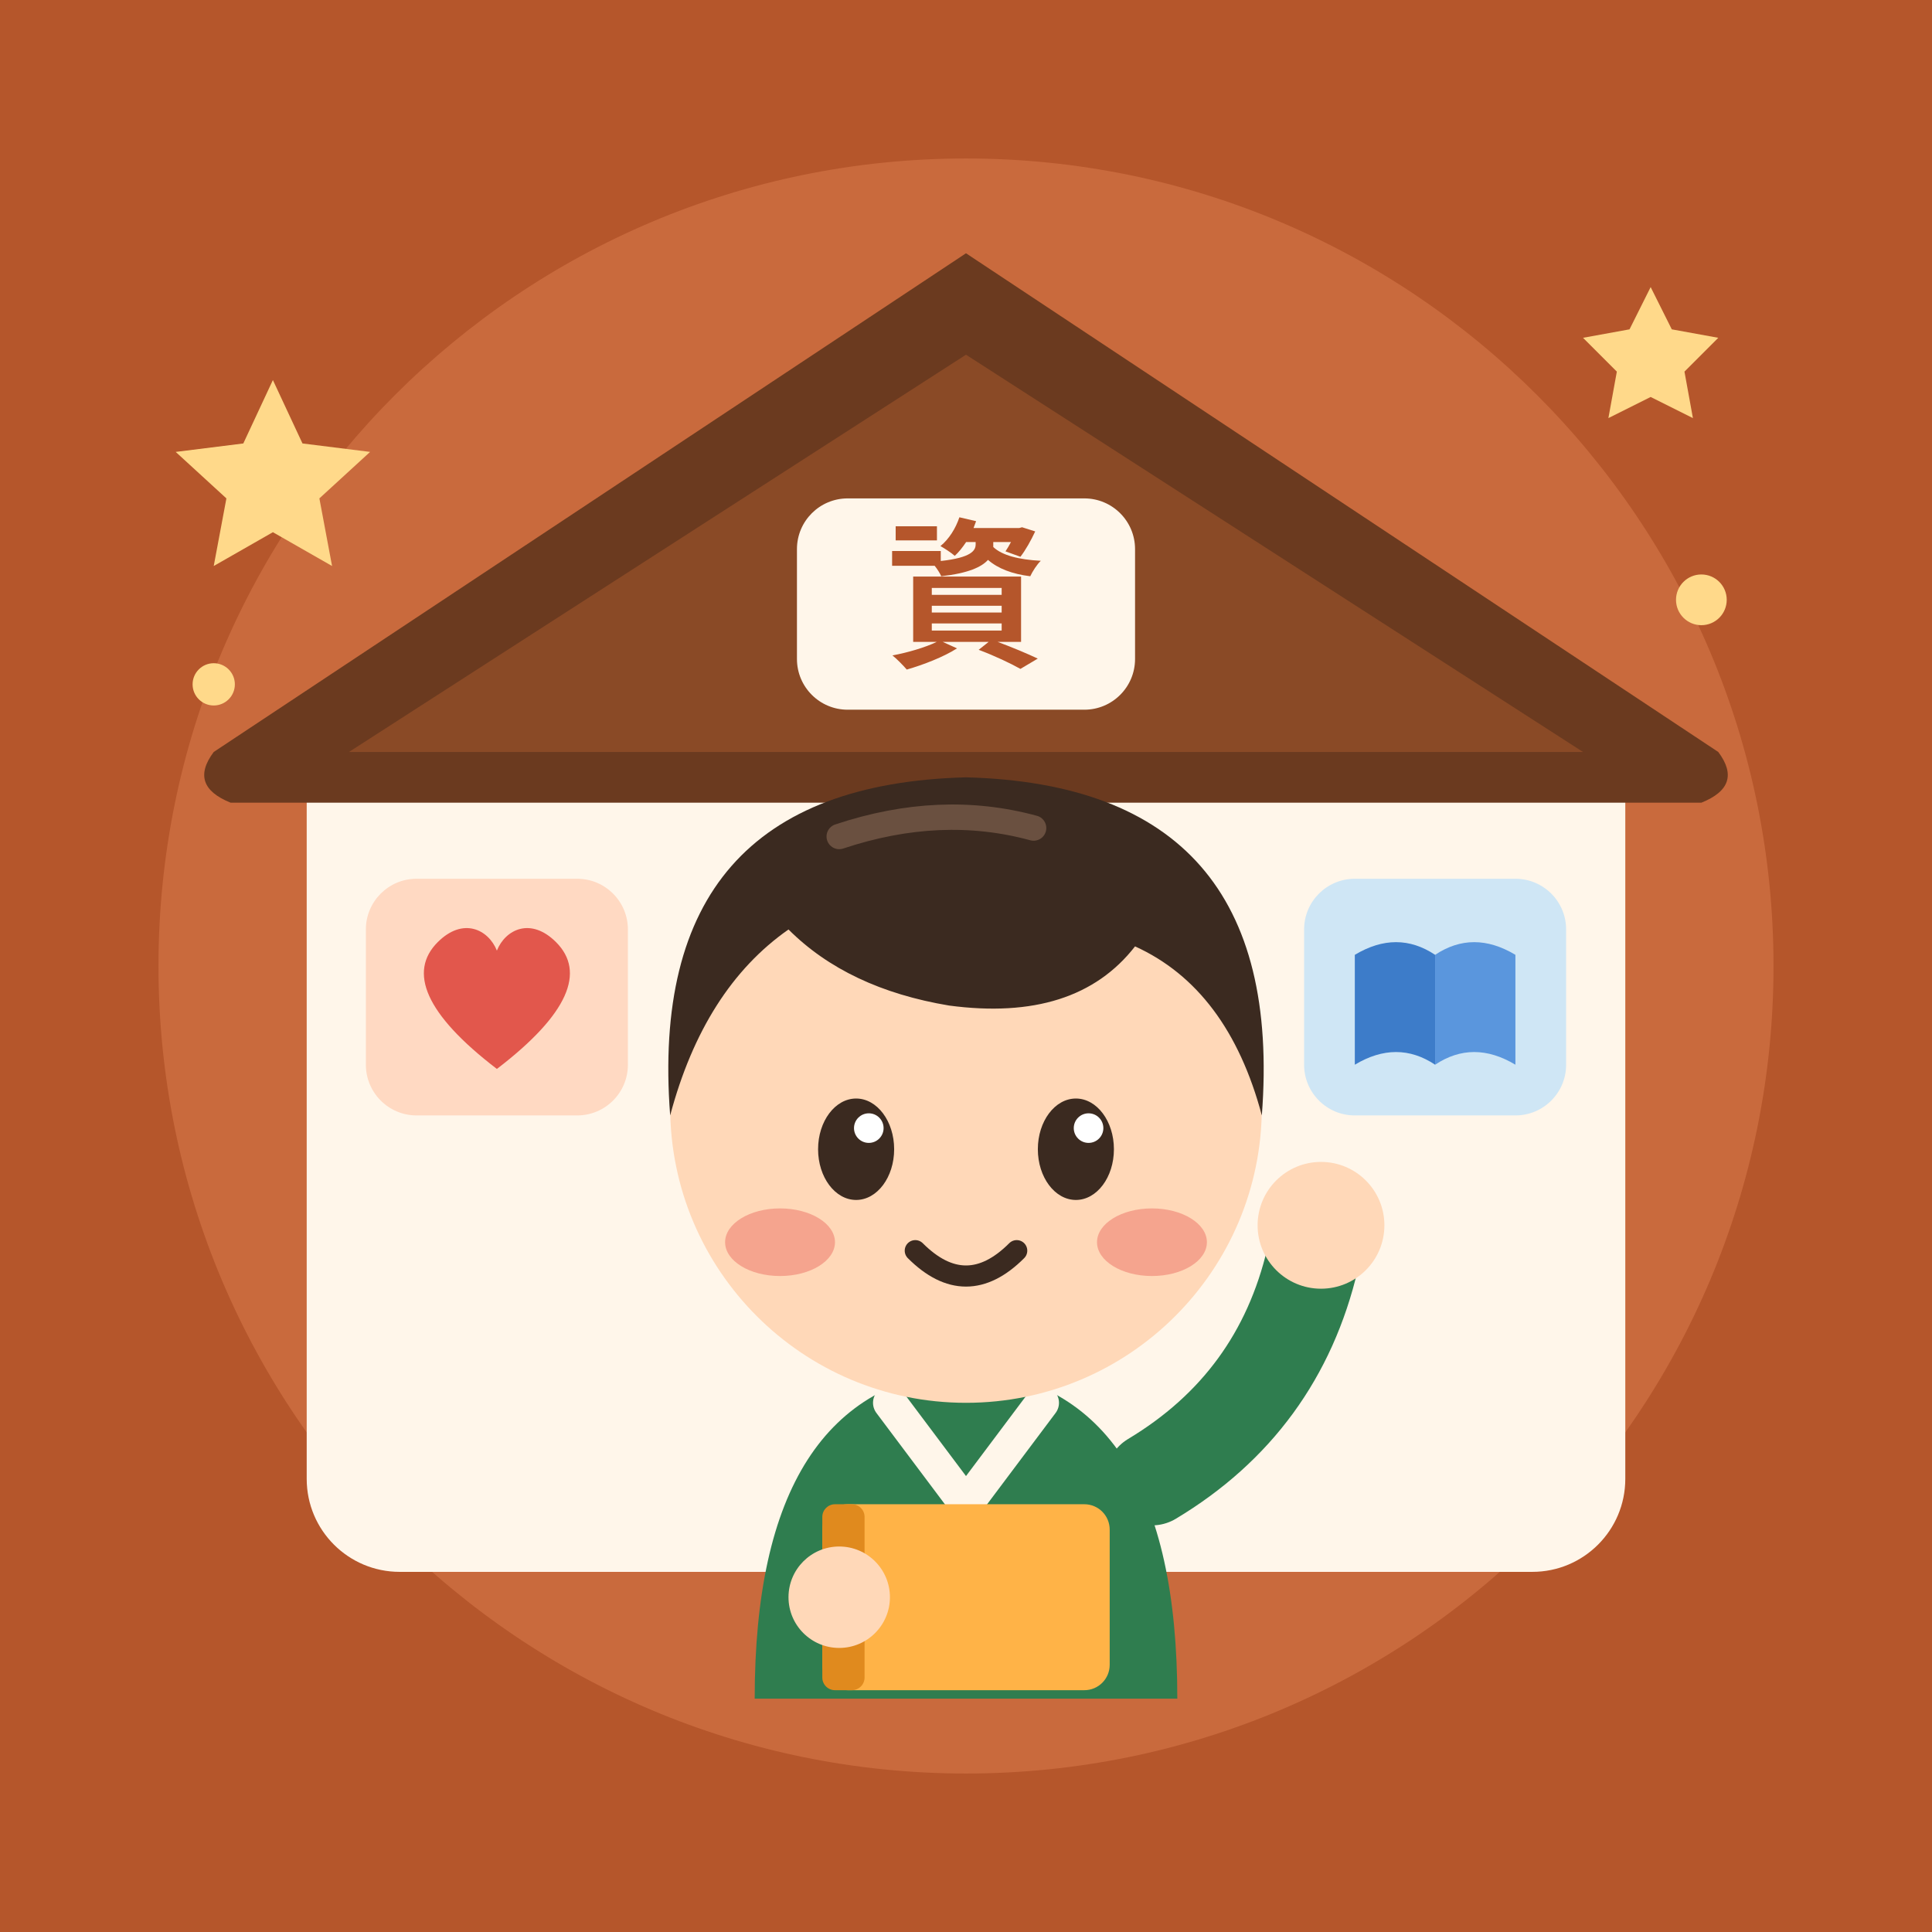
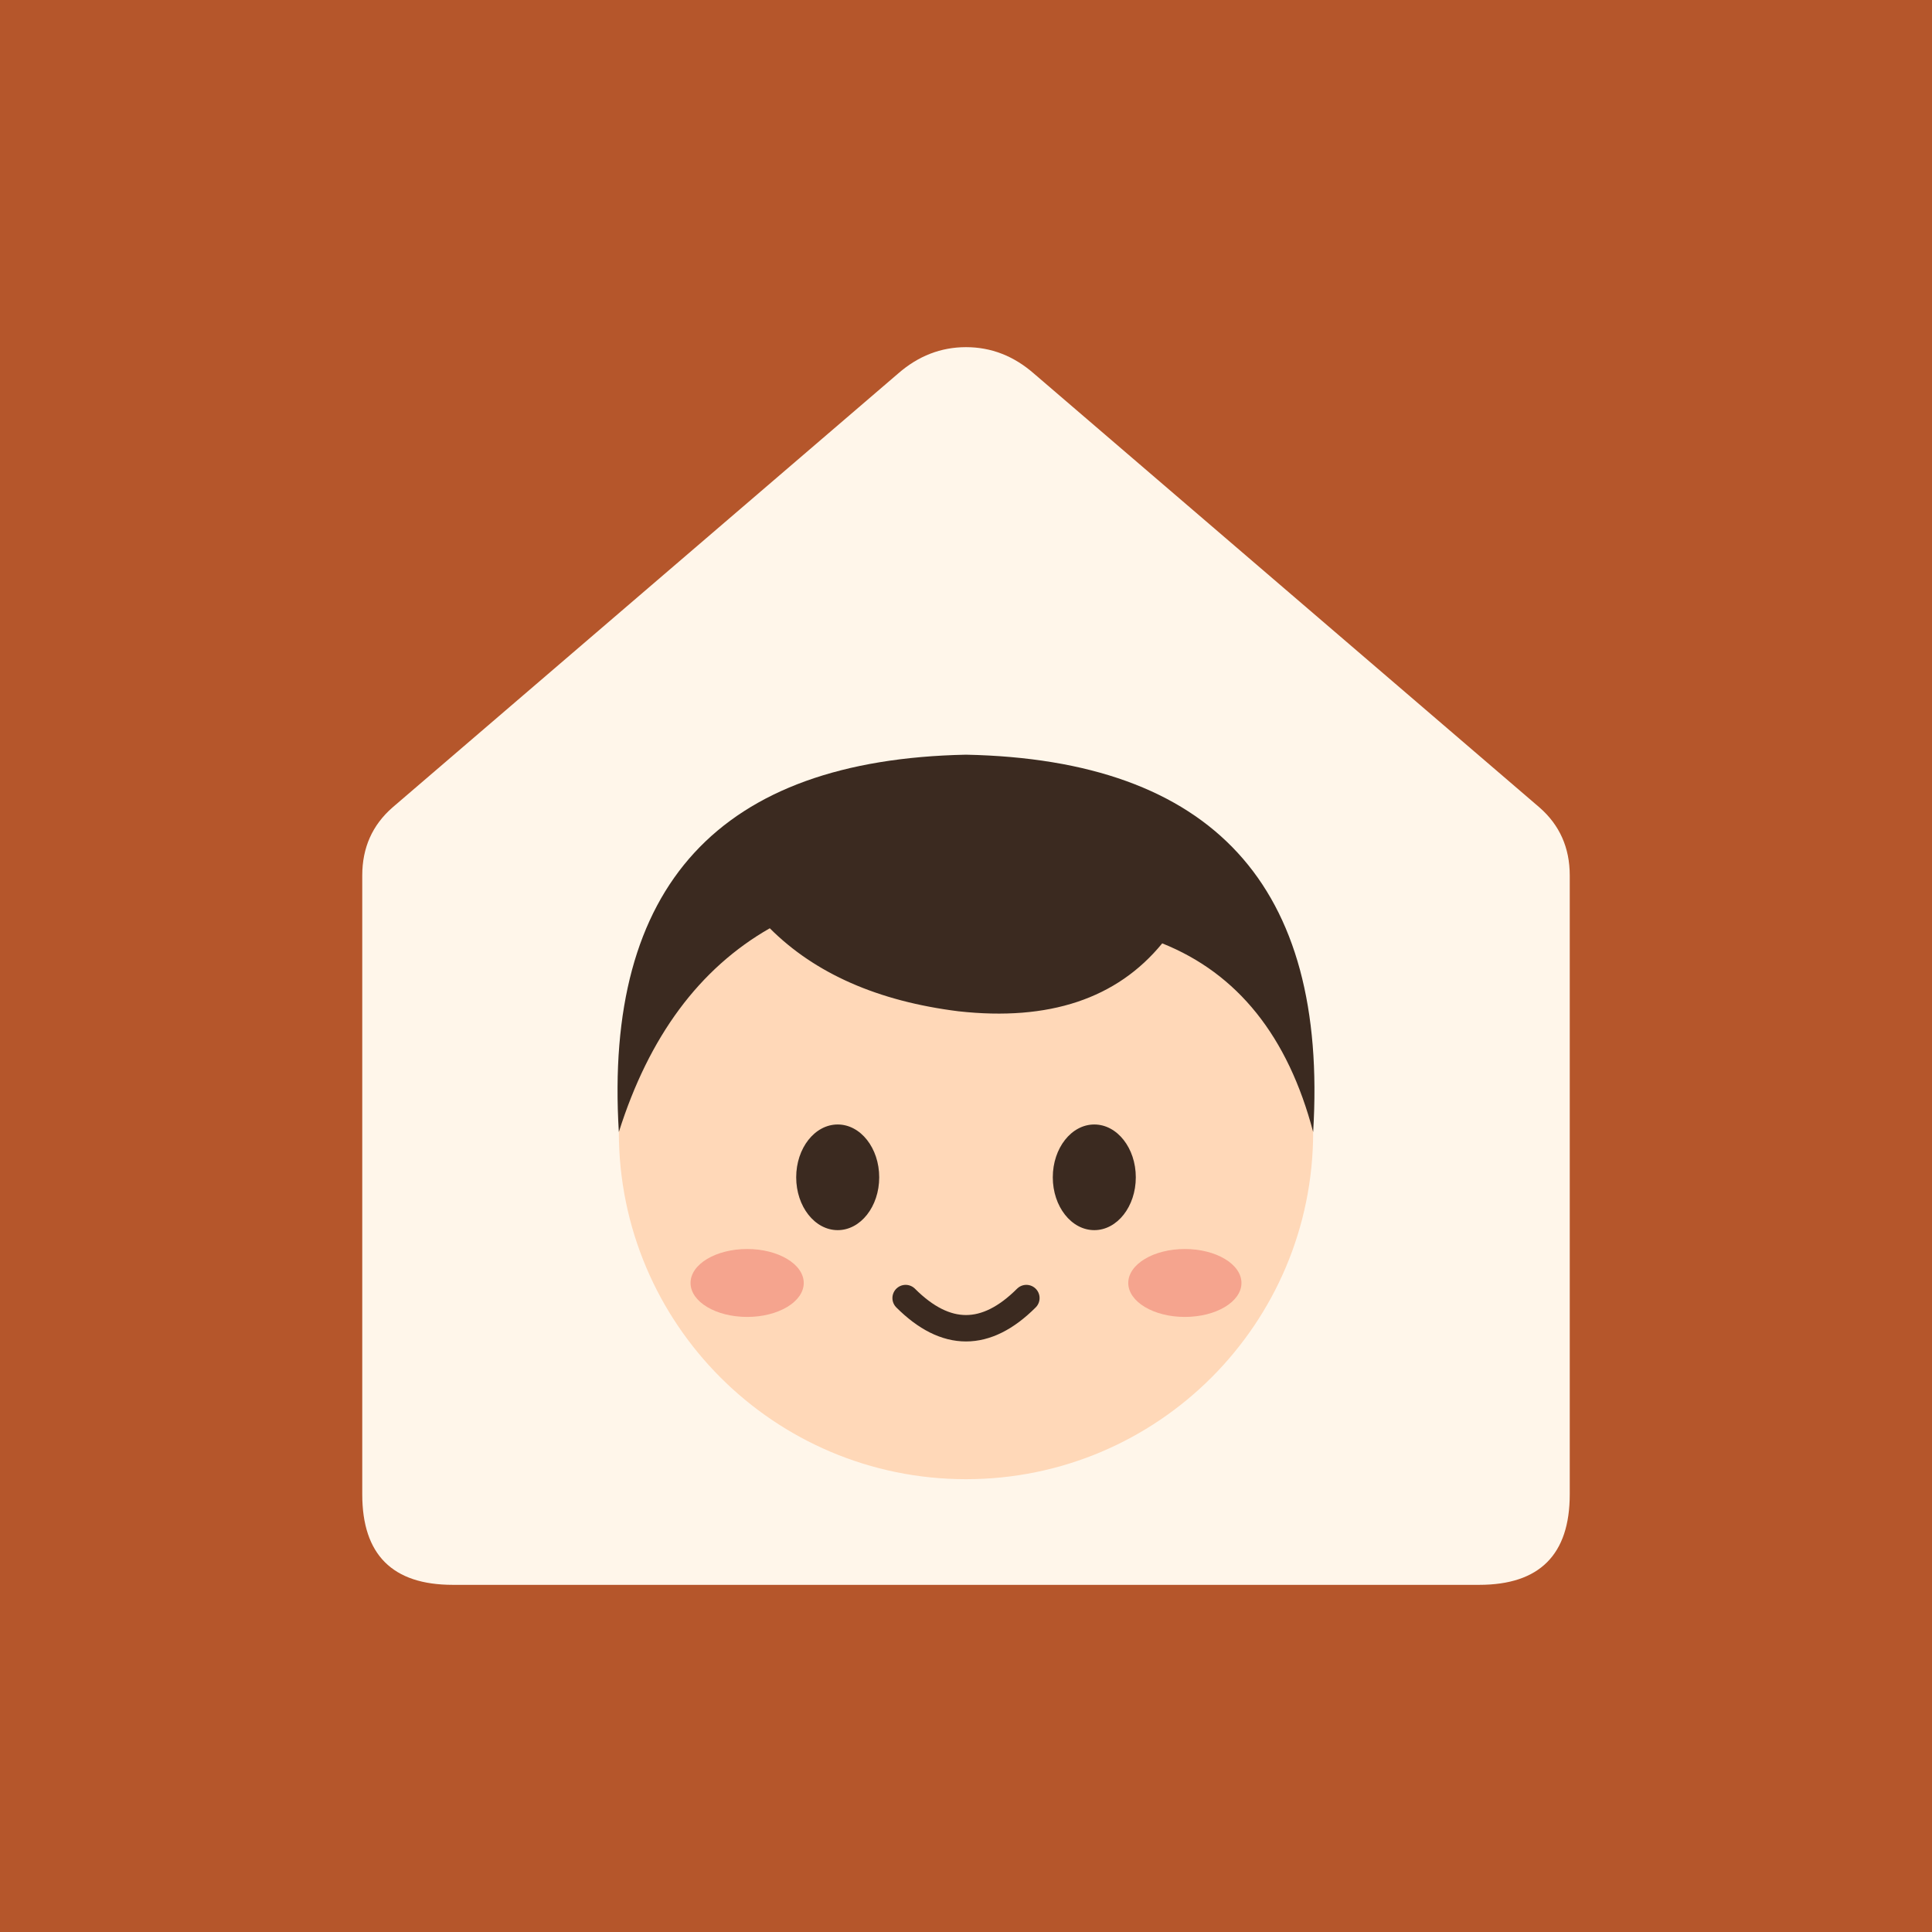
<svg xmlns="http://www.w3.org/2000/svg" viewBox="0 0 512 512" width="512" height="512">
  <rect width="512" height="512" fill="#b5562b" />
-   <circle cx="256" cy="256" r="214" fill="#c96a3d" />
-   <g transform="translate(256 262) scale(1.12) translate(-256 -262)">
-     <path d="M92 118l7 15 16 2-12 11 3 16-14-8-14 8 3-16-12-11 16-2z" fill="#ffd98a" />
-     <path d="M418 96l5 10 11 2-8 8 2 11-10-5-10 5 2-11-8-8 11-2z" fill="#ffd98a" />
-     <circle cx="430" cy="170" r="6" fill="#ffd98a" />
-     <circle cx="78" cy="190" r="5" fill="#ffd98a" />
-     <g>
-       <rect x="100" y="190" width="312" height="210" rx="22" fill="#fff6ea" />
-       <path d="M78 206 L256 88 L434 206 Q440 214 430 218 L82 218 Q72 214 78 206Z" fill="#6b3a1f" />
-       <path d="M110 206 L256 112 L402 206Z" fill="#8a4a26" />
-       <rect x="216" y="146" width="80" height="50" rx="12" fill="#fff6ea" />
-       <text x="256" y="183" font-family="Noto Sans CJK TC, Noto Sans TC, sans-serif" font-weight="900" font-size="38" text-anchor="middle" fill="#b5562b">資</text>
-       <rect x="114" y="236" width="62" height="56" rx="12" fill="#ffd9c2" />
-       <path d="M145 281 C128 268 124 258 131 251 C137 245 143 248 145 253 C147 248 153 245 159 251 C166 258 162 268 145 281Z" fill="#e2574c" />
-       <rect x="336" y="236" width="62" height="56" rx="12" fill="#cfe6f5" />
-       <path d="M348 254 Q358 248 367 254 L367 280 Q358 274 348 280Z" fill="#3d7cc9" />
-       <path d="M386 254 Q376 248 367 254 L367 280 Q376 274 386 280Z" fill="#5a96dd" />
-     </g>
-     <g>
-       <path d="M206 430 Q206 356 256 352 Q306 356 306 430Z" fill="#2f7d4f" />
-       <path d="M238 360 L256 384 L274 360" fill="none" stroke="#fff6ea" stroke-width="8" stroke-linecap="round" stroke-linejoin="round" />
-       <path d="M300 378 Q330 360 338 326" fill="none" stroke="#2f7d4f" stroke-width="22" stroke-linecap="round" />
-       <circle cx="340" cy="318" r="15" fill="#ffd8b8" />
-       <rect x="222" y="384" width="68" height="44" rx="6" fill="#ffb347" />
-       <rect x="222" y="384" width="10" height="44" rx="3" fill="#e08a1e" />
-       <circle cx="226" cy="406" r="12" fill="#ffd8b8" />
-       <circle cx="256" cy="290" r="70" fill="#ffd8b8" />
-       <path d="M186 292 Q180 214 256 212 Q332 214 326 292 Q318 262 296 252 Q282 270 252 266 Q228 262 214 248 Q194 262 186 292Z" fill="#3b2a20" />
-       <path d="M226 226 Q250 218 272 224" fill="none" stroke="#6a5040" stroke-width="6" stroke-linecap="round" />
-       <ellipse cx="230" cy="300" rx="9" ry="12" fill="#3b2a20" />
-       <ellipse cx="282" cy="300" rx="9" ry="12" fill="#3b2a20" />
-       <circle cx="233" cy="295" r="3.5" fill="#fff" />
-       <circle cx="285" cy="295" r="3.5" fill="#fff" />
-       <ellipse cx="212" cy="322" rx="13" ry="8" fill="#f5a48e" />
-       <ellipse cx="300" cy="322" rx="13" ry="8" fill="#f5a48e" />
-       <path d="M244 324 Q256 336 268 324" fill="none" stroke="#3b2a20" stroke-width="5" stroke-linecap="round" />
-     </g>
-   </g>
+   <path d="M256 92 Q266 92 274 99 L408 214 Q416 221 416 232 L416 396 Q416 420 392 420 L120 420 Q96 420 96 396 L96 232 Q96 221 104 214 L238 99 Q246 92 256 92Z" fill="#fff6ea" />
+   <circle cx="256" cy="300" r="92" fill="#ffd8b8" />
+   <path d="M164 300 Q158 202 256 200 Q354 202 348 300 Q338 262 308 250 Q290 272 254 268 Q222 264 204 246 Q176 262 164 300Z" fill="#3b2a20" />
+   <ellipse cx="222" cy="312" rx="11" ry="14" fill="#3b2a20" />
+   <ellipse cx="290" cy="312" rx="11" ry="14" fill="#3b2a20" />
+   <ellipse cx="198" cy="340" rx="15" ry="9" fill="#f5a48e" />
+   <ellipse cx="314" cy="340" rx="15" ry="9" fill="#f5a48e" />
+   <path d="M240 344 Q256 360 272 344" fill="none" stroke="#3b2a20" stroke-width="7" stroke-linecap="round" />
</svg>
